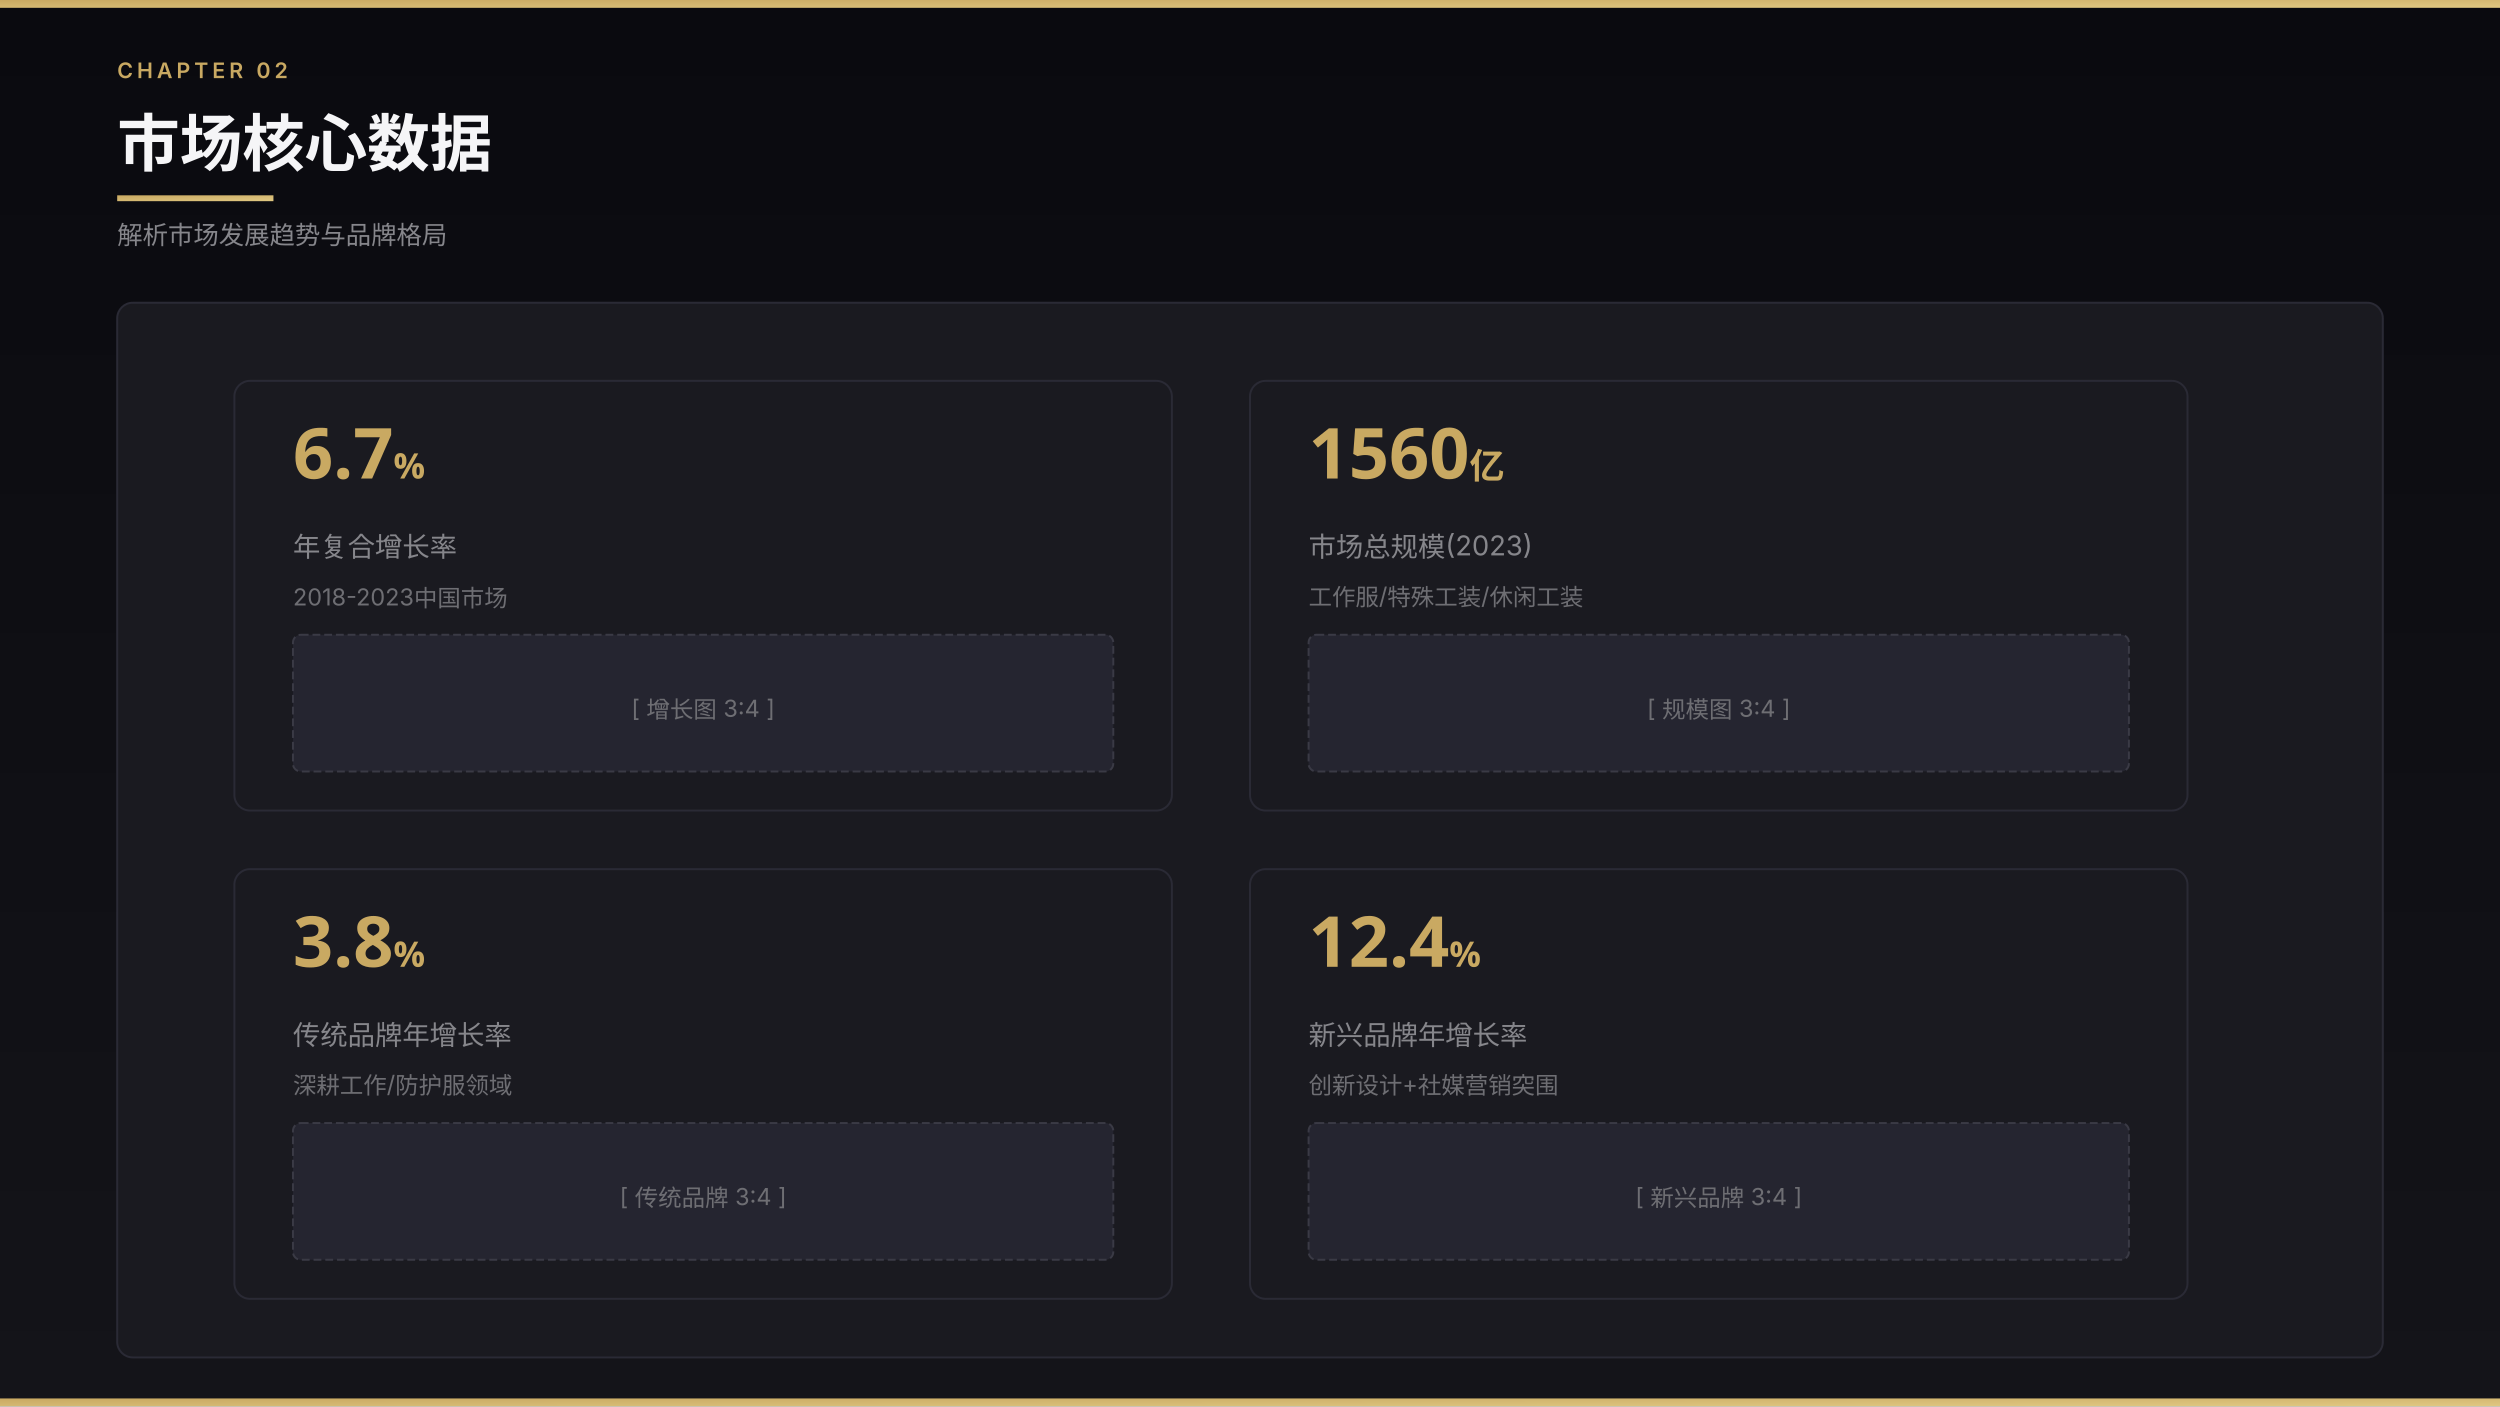
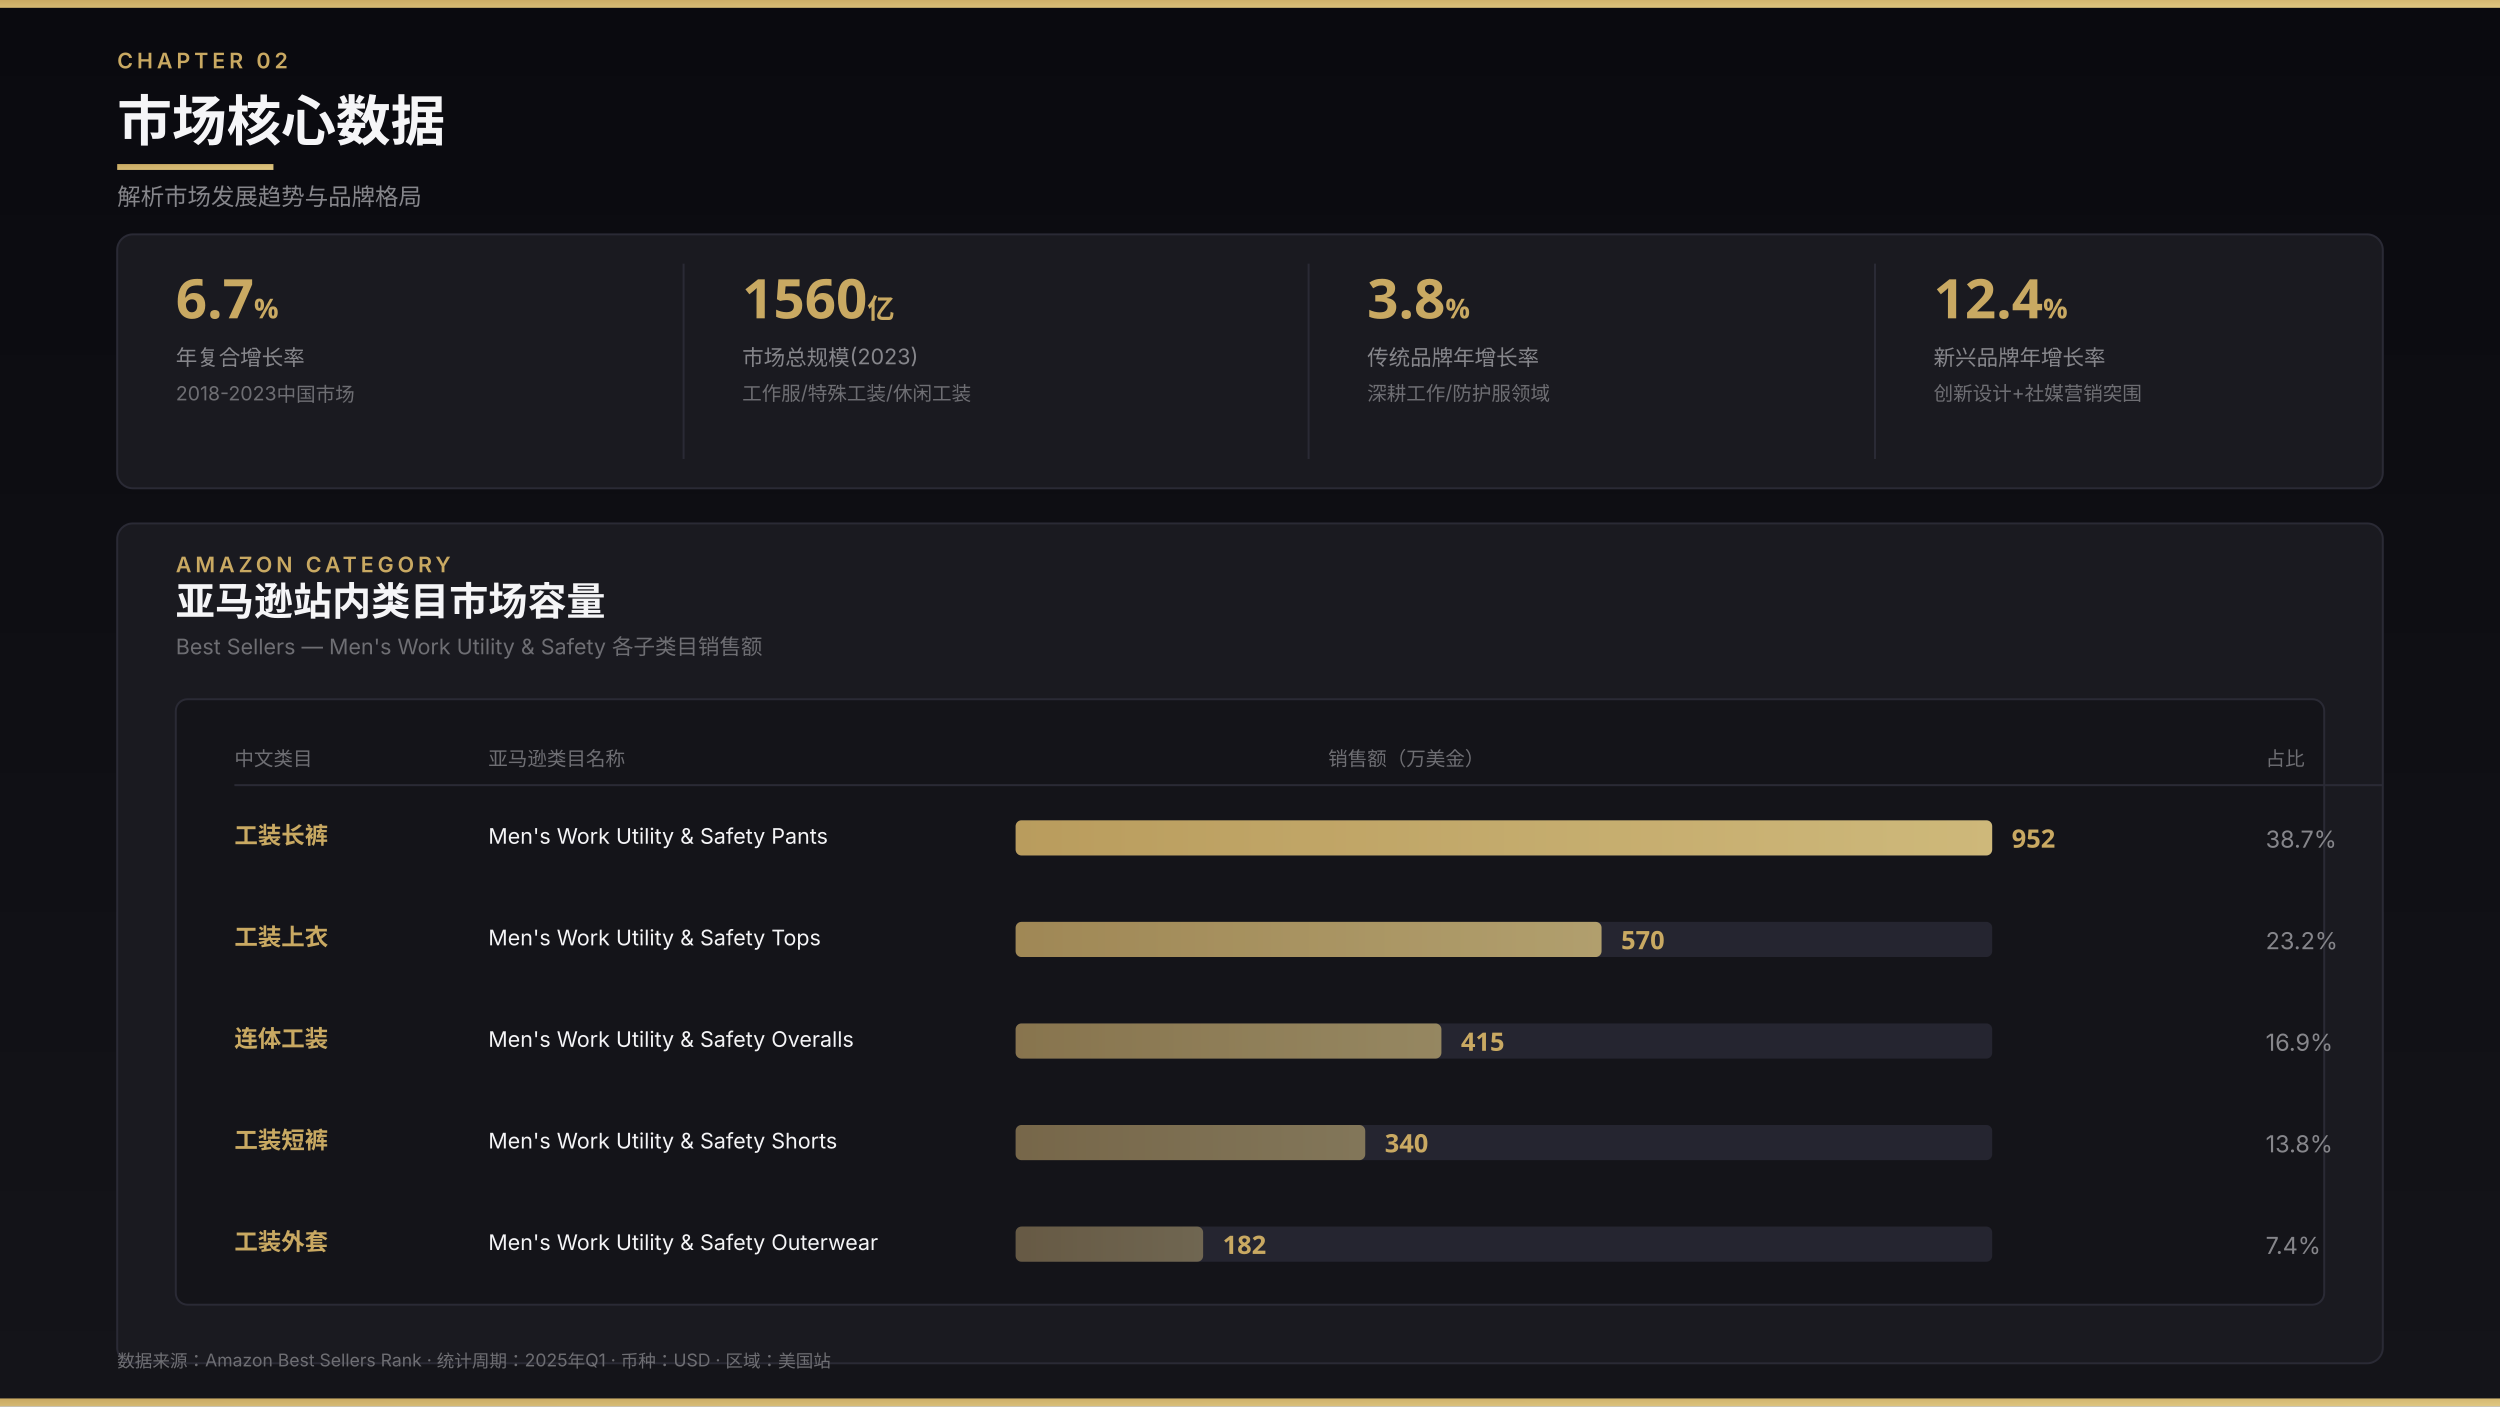
<svg xmlns="http://www.w3.org/2000/svg" viewBox="0 0 1280 720" width="1280" height="720">
  <defs>
    <linearGradient id="bgGradient" x1="0%" y1="0%" x2="0%" y2="100%">
      <stop offset="0%" stop-color="#0a0a0f" />
      <stop offset="100%" stop-color="#141419" />
    </linearGradient>
    <linearGradient id="accentGradient" x1="0%" y1="0%" x2="100%" y2="100%">
      <stop offset="0%" stop-color="#c9a962" />
      <stop offset="100%" stop-color="#e0c882" />
    </linearGradient>
+     <linearGradient id="barGradient" x1="0%" y1="0%" x2="100%" y2="0%">
+       <stop offset="0%" stop-color="#c9a962" />
+       <stop offset="100%" stop-color="#e0c882" />
+     </linearGradient>
  </defs>
  <rect width="1280" height="720" fill="url(#bgGradient)" />
  <rect x="0" y="0" width="1280" height="4" fill="url(#accentGradient)" />
-   <g transform="translate(60, 40)">
+   <g transform="translate(60, 35)">
    <text fill="#c9a962" font-family="Inter, sans-serif" font-size="11" font-weight="600" letter-spacing="2">CHAPTER 02</text>
  </g>
-   <text x="60" y="85" fill="#f5f5f7" font-family="Space Grotesk, Inter, sans-serif" font-size="32" font-weight="700">市场核心数据</text>
-   <rect x="60" y="100" width="80" height="3" fill="url(#accentGradient)" />
-   <text x="60" y="125" fill="#86868b" font-family="Inter, sans-serif" font-size="13">解析市场发展趋势与品牌格局</text>
-   <g transform="translate(60, 155)">
-     <rect x="0" y="0" width="1160" height="540" rx="8" fill="#1a1a20" stroke="#2a2a35" />
-     <g transform="translate(60, 40)">
-       <rect x="0" y="0" width="480" height="220" rx="8" fill="#1a1a20" stroke="#2a2a35" />
-       <text x="30" y="50" fill="#c9a962" font-family="Space Grotesk, sans-serif" font-size="36" font-weight="700">6.7<tspan font-size="18">%</tspan>
+   <text x="60" y="72" fill="#f5f5f7" font-family="Space Grotesk, Inter, sans-serif" font-size="28" font-weight="700">市场核心数据</text>
+   <rect x="60" y="84" width="80" height="3" fill="url(#accentGradient)" />
+   <text x="60" y="105" fill="#86868b" font-family="Inter, sans-serif" font-size="12">解析市场发展趋势与品牌格局</text>
+   <g transform="translate(60, 120)">
+     <rect x="0" y="0" width="1160" height="130" rx="8" fill="#1a1a20" stroke="#2a2a35" />
+     <g transform="translate(30, 15)">
+       <text x="0" y="28" fill="#c9a962" font-family="Space Grotesk, sans-serif" font-size="28" font-weight="700">6.7<tspan font-size="14">%</tspan>
      </text>
-       <text x="30" y="90" fill="#86868b" font-family="Inter, sans-serif" font-size="14">年复合增长率</text>
-       <text x="30" y="115" fill="#6e6e73" font-family="Inter, sans-serif" font-size="12">2018-2023中国市场</text>
-       <rect x="30" y="130" width="420" height="70" rx="4" fill="#252530" stroke="#3a3a45" stroke-dasharray="4,2" />
-       <text x="240" y="172" text-anchor="middle" fill="#6e6e73" font-family="Inter, sans-serif" font-size="12">[ 增长图 3:4 ]</text>
+       <text x="0" y="52" fill="#86868b" font-family="Inter, sans-serif" font-size="11">年复合增长率</text>
+       <text x="0" y="70" fill="#6e6e73" font-family="Inter, sans-serif" font-size="10">2018-2023中国市场</text>
    </g>
-     <g transform="translate(580, 40)">
-       <rect x="0" y="0" width="480" height="220" rx="8" fill="#1a1a20" stroke="#2a2a35" />
-       <text x="30" y="50" fill="#c9a962" font-family="Space Grotesk, sans-serif" font-size="36" font-weight="700">1560<tspan font-size="18">亿</tspan>
+     <line x1="290" y1="15" x2="290" y2="115" stroke="#2a2a35" stroke-width="1" />
+     <g transform="translate(320, 15)">
+       <text x="0" y="28" fill="#c9a962" font-family="Space Grotesk, sans-serif" font-size="28" font-weight="700">1560<tspan font-size="14">亿</tspan>
      </text>
-       <text x="30" y="90" fill="#86868b" font-family="Inter, sans-serif" font-size="14">市场总规模(2023)</text>
-       <text x="30" y="115" fill="#6e6e73" font-family="Inter, sans-serif" font-size="12">工作服/特殊工装/休闲工装</text>
-       <rect x="30" y="130" width="420" height="70" rx="4" fill="#252530" stroke="#3a3a45" stroke-dasharray="4,2" />
-       <text x="240" y="172" text-anchor="middle" fill="#6e6e73" font-family="Inter, sans-serif" font-size="12">[ 规模图 3:4 ]</text>
+       <text x="0" y="52" fill="#86868b" font-family="Inter, sans-serif" font-size="11">市场总规模(2023)</text>
+       <text x="0" y="70" fill="#6e6e73" font-family="Inter, sans-serif" font-size="10">工作服/特殊工装/休闲工装</text>
    </g>
-     <g transform="translate(60, 290)">
-       <rect x="0" y="0" width="480" height="220" rx="8" fill="#1a1a20" stroke="#2a2a35" />
-       <text x="30" y="50" fill="#c9a962" font-family="Space Grotesk, sans-serif" font-size="36" font-weight="700">3.8<tspan font-size="18">%</tspan>
+     <line x1="610" y1="15" x2="610" y2="115" stroke="#2a2a35" stroke-width="1" />
+     <g transform="translate(640, 15)">
+       <text x="0" y="28" fill="#c9a962" font-family="Space Grotesk, sans-serif" font-size="28" font-weight="700">3.8<tspan font-size="14">%</tspan>
      </text>
-       <text x="30" y="90" fill="#86868b" font-family="Inter, sans-serif" font-size="14">传统品牌年增长率</text>
-       <text x="30" y="115" fill="#6e6e73" font-family="Inter, sans-serif" font-size="12">深耕工作/防护服领域</text>
-       <rect x="30" y="130" width="420" height="70" rx="4" fill="#252530" stroke="#3a3a45" stroke-dasharray="4,2" />
-       <text x="240" y="172" text-anchor="middle" fill="#6e6e73" font-family="Inter, sans-serif" font-size="12">[ 传统品牌 3:4 ]</text>
+       <text x="0" y="52" fill="#86868b" font-family="Inter, sans-serif" font-size="11">传统品牌年增长率</text>
+       <text x="0" y="70" fill="#6e6e73" font-family="Inter, sans-serif" font-size="10">深耕工作/防护服领域</text>
    </g>
-     <g transform="translate(580, 290)">
-       <rect x="0" y="0" width="480" height="220" rx="8" fill="#1a1a20" stroke="#2a2a35" />
-       <text x="30" y="50" fill="#c9a962" font-family="Space Grotesk, sans-serif" font-size="36" font-weight="700">12.4<tspan font-size="18">%</tspan>
+     <line x1="900" y1="15" x2="900" y2="115" stroke="#2a2a35" stroke-width="1" />
+     <g transform="translate(930, 15)">
+       <text x="0" y="28" fill="#c9a962" font-family="Space Grotesk, sans-serif" font-size="28" font-weight="700">12.4<tspan font-size="14">%</tspan>
      </text>
-       <text x="30" y="90" fill="#86868b" font-family="Inter, sans-serif" font-size="14">新兴品牌年增长率</text>
-       <text x="30" y="115" fill="#6e6e73" font-family="Inter, sans-serif" font-size="12">创新设计+社媒营销突围</text>
-       <rect x="30" y="130" width="420" height="70" rx="4" fill="#252530" stroke="#3a3a45" stroke-dasharray="4,2" />
-       <text x="240" y="172" text-anchor="middle" fill="#6e6e73" font-family="Inter, sans-serif" font-size="12">[ 新兴品牌 3:4 ]</text>
+       <text x="0" y="52" fill="#86868b" font-family="Inter, sans-serif" font-size="11">新兴品牌年增长率</text>
+       <text x="0" y="70" fill="#6e6e73" font-family="Inter, sans-serif" font-size="10">创新设计+社媒营销突围</text>
    </g>
  </g>
+   <g transform="translate(60, 268)">
+     <rect x="0" y="0" width="1160" height="430" rx="8" fill="#1a1a20" stroke="#2a2a35" />
+     <g transform="translate(30, 25)">
+       <text fill="#c9a962" font-family="Inter, sans-serif" font-size="11" font-weight="600" letter-spacing="2">AMAZON CATEGORY</text>
+       <text x="0" y="22" fill="#f5f5f7" font-family="Space Grotesk, Inter, sans-serif" font-size="20" font-weight="700">亚马逊站内类目市场容量</text>
+       <text x="0" y="42" fill="#6e6e73" font-family="Inter, sans-serif" font-size="11">Best Sellers — Men's Work Utility &amp; Safety 各子类目销售额</text>
+     </g>
+     <g transform="translate(30, 90)">
+       <rect x="0" y="0" width="1100" height="310" rx="6" fill="#141419" stroke="#2a2a35" />
+       <g transform="translate(30, 20)">
+         <text x="0" y="14" fill="#6e6e73" font-family="Inter, sans-serif" font-size="10" font-weight="500">中文类目</text>
+         <text x="130" y="14" fill="#6e6e73" font-family="Inter, sans-serif" font-size="10" font-weight="500">亚马逊类目名称</text>
+         <text x="560" y="14" fill="#6e6e73" font-family="Inter, sans-serif" font-size="10" font-weight="500">销售额（万美金）</text>
+         <text x="1040" y="14" fill="#6e6e73" font-family="Inter, sans-serif" font-size="10" font-weight="500">占比</text>
+         <line x1="0" y1="24" x2="1100" y2="24" stroke="#2a2a35" stroke-width="1" />
+         <g transform="translate(0, 40)">
+           <text x="0" y="14" fill="#c9a962" font-family="Inter, sans-serif" font-size="12" font-weight="600">工装长裤</text>
+           <text x="130" y="14" fill="#f5f5f7" font-family="Inter, sans-serif" font-size="11">Men's Work Utility &amp; Safety Pants</text>
+           <rect x="400" y="2" width="500" height="18" rx="3" fill="#252530" />
+           <rect x="400" y="2" width="500" height="18" rx="3" fill="url(#barGradient)" opacity="0.9" />
+           <text x="910" y="16" fill="#c9a962" font-family="Space Grotesk, sans-serif" font-size="13" font-weight="700">952</text>
+           <text x="1040" y="16" fill="#86868b" font-family="Inter, sans-serif" font-size="12">38.7%</text>
+         </g>
+         <g transform="translate(0, 92)">
+           <text x="0" y="14" fill="#c9a962" font-family="Inter, sans-serif" font-size="12" font-weight="600">工装上衣</text>
+           <text x="130" y="14" fill="#f5f5f7" font-family="Inter, sans-serif" font-size="11">Men's Work Utility &amp; Safety Tops</text>
+           <rect x="400" y="2" width="500" height="18" rx="3" fill="#252530" />
+           <rect x="400" y="2" width="300" height="18" rx="3" fill="url(#barGradient)" opacity="0.75" />
+           <text x="710" y="16" fill="#c9a962" font-family="Space Grotesk, sans-serif" font-size="13" font-weight="700">570</text>
+           <text x="1040" y="16" fill="#86868b" font-family="Inter, sans-serif" font-size="12">23.2%</text>
+         </g>
+         <g transform="translate(0, 144)">
+           <text x="0" y="14" fill="#c9a962" font-family="Inter, sans-serif" font-size="12" font-weight="600">连体工装</text>
+           <text x="130" y="14" fill="#f5f5f7" font-family="Inter, sans-serif" font-size="11">Men's Work Utility &amp; Safety Overalls</text>
+           <rect x="400" y="2" width="500" height="18" rx="3" fill="#252530" />
+           <rect x="400" y="2" width="218" height="18" rx="3" fill="url(#barGradient)" opacity="0.6" />
+           <text x="628" y="16" fill="#c9a962" font-family="Space Grotesk, sans-serif" font-size="13" font-weight="700">415</text>
+           <text x="1040" y="16" fill="#86868b" font-family="Inter, sans-serif" font-size="12">16.9%</text>
+         </g>
+         <g transform="translate(0, 196)">
+           <text x="0" y="14" fill="#c9a962" font-family="Inter, sans-serif" font-size="12" font-weight="600">工装短裤</text>
+           <text x="130" y="14" fill="#f5f5f7" font-family="Inter, sans-serif" font-size="11">Men's Work Utility &amp; Safety Shorts</text>
+           <rect x="400" y="2" width="500" height="18" rx="3" fill="#252530" />
+           <rect x="400" y="2" width="179" height="18" rx="3" fill="url(#barGradient)" opacity="0.5" />
+           <text x="589" y="16" fill="#c9a962" font-family="Space Grotesk, sans-serif" font-size="13" font-weight="700">340</text>
+           <text x="1040" y="16" fill="#86868b" font-family="Inter, sans-serif" font-size="12">13.8%</text>
+         </g>
+         <g transform="translate(0, 248)">
+           <text x="0" y="14" fill="#c9a962" font-family="Inter, sans-serif" font-size="12" font-weight="600">工装外套</text>
+           <text x="130" y="14" fill="#f5f5f7" font-family="Inter, sans-serif" font-size="11">Men's Work Utility &amp; Safety Outerwear</text>
+           <rect x="400" y="2" width="500" height="18" rx="3" fill="#252530" />
+           <rect x="400" y="2" width="96" height="18" rx="3" fill="url(#barGradient)" opacity="0.4" />
+           <text x="506" y="16" fill="#c9a962" font-family="Space Grotesk, sans-serif" font-size="13" font-weight="700">182</text>
+           <text x="1040" y="16" fill="#86868b" font-family="Inter, sans-serif" font-size="12">7.4%</text>
+         </g>
+       </g>
+     </g>
+   </g>
+   <text x="60" y="700" fill="#6e6e73" font-family="Inter, sans-serif" font-size="9">数据来源：Amazon Best Sellers Rank · 统计周期：2025年Q1 · 币种：USD · 区域：美国站</text>
  <rect x="0" y="716" width="1280" height="4" fill="url(#accentGradient)" />
</svg>
